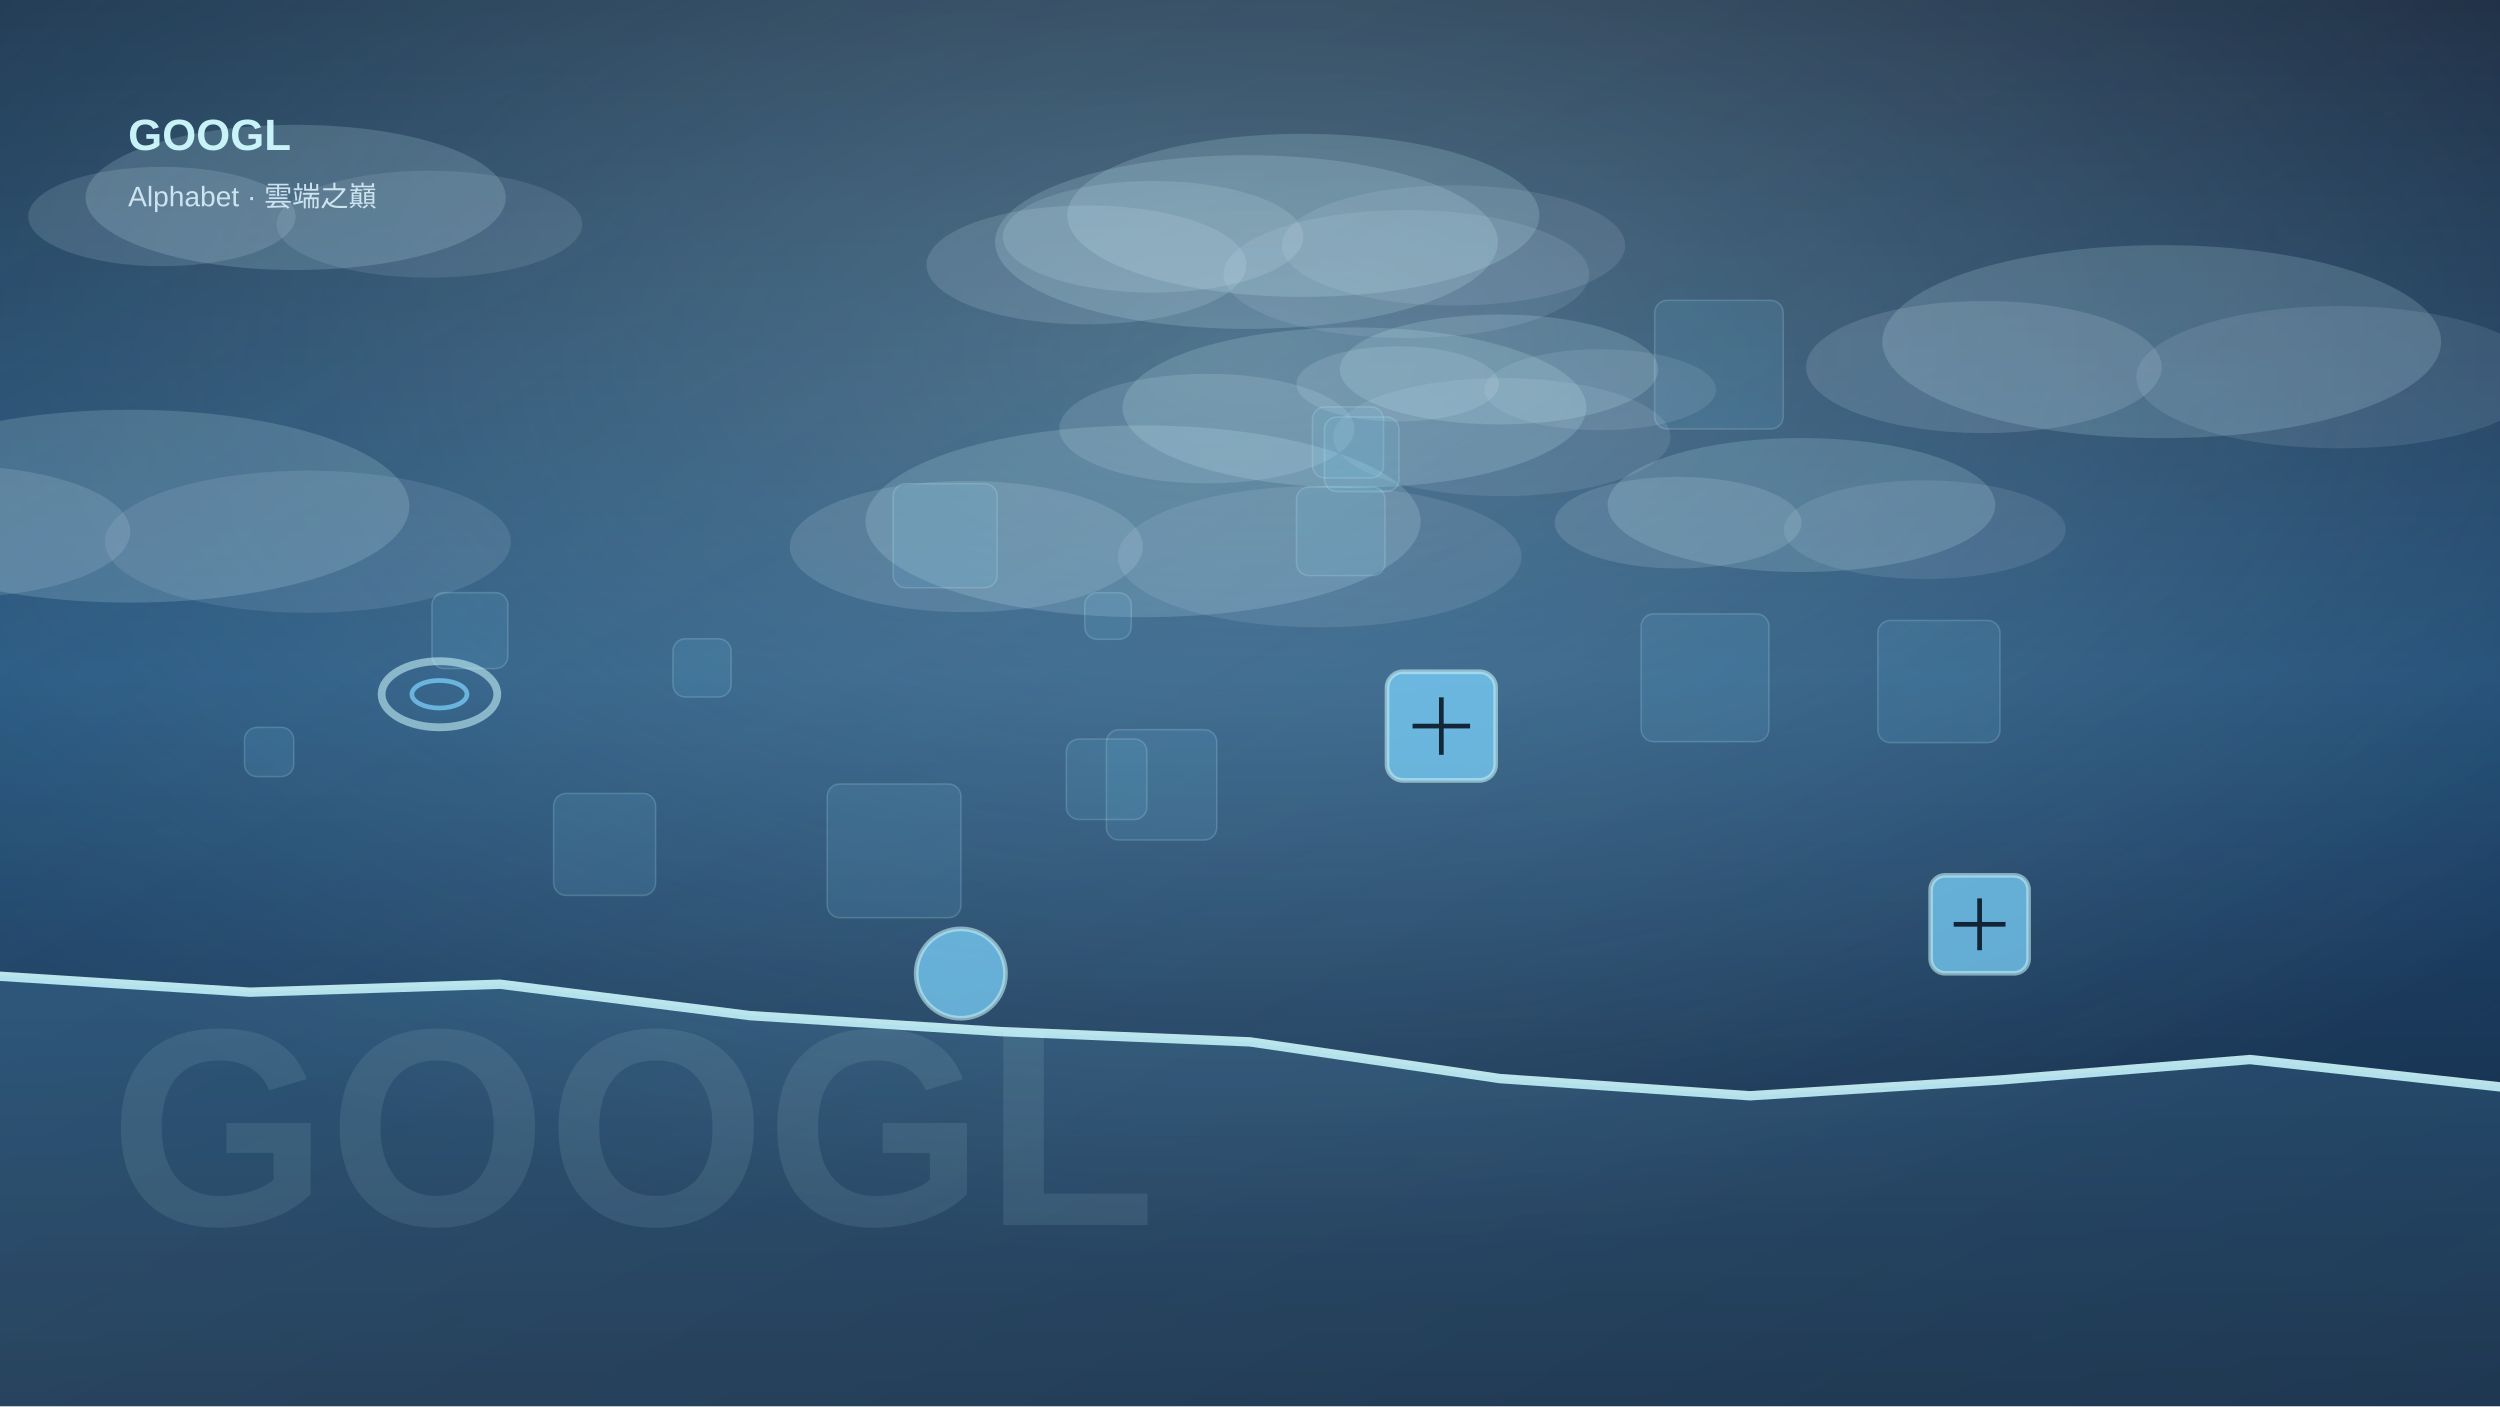
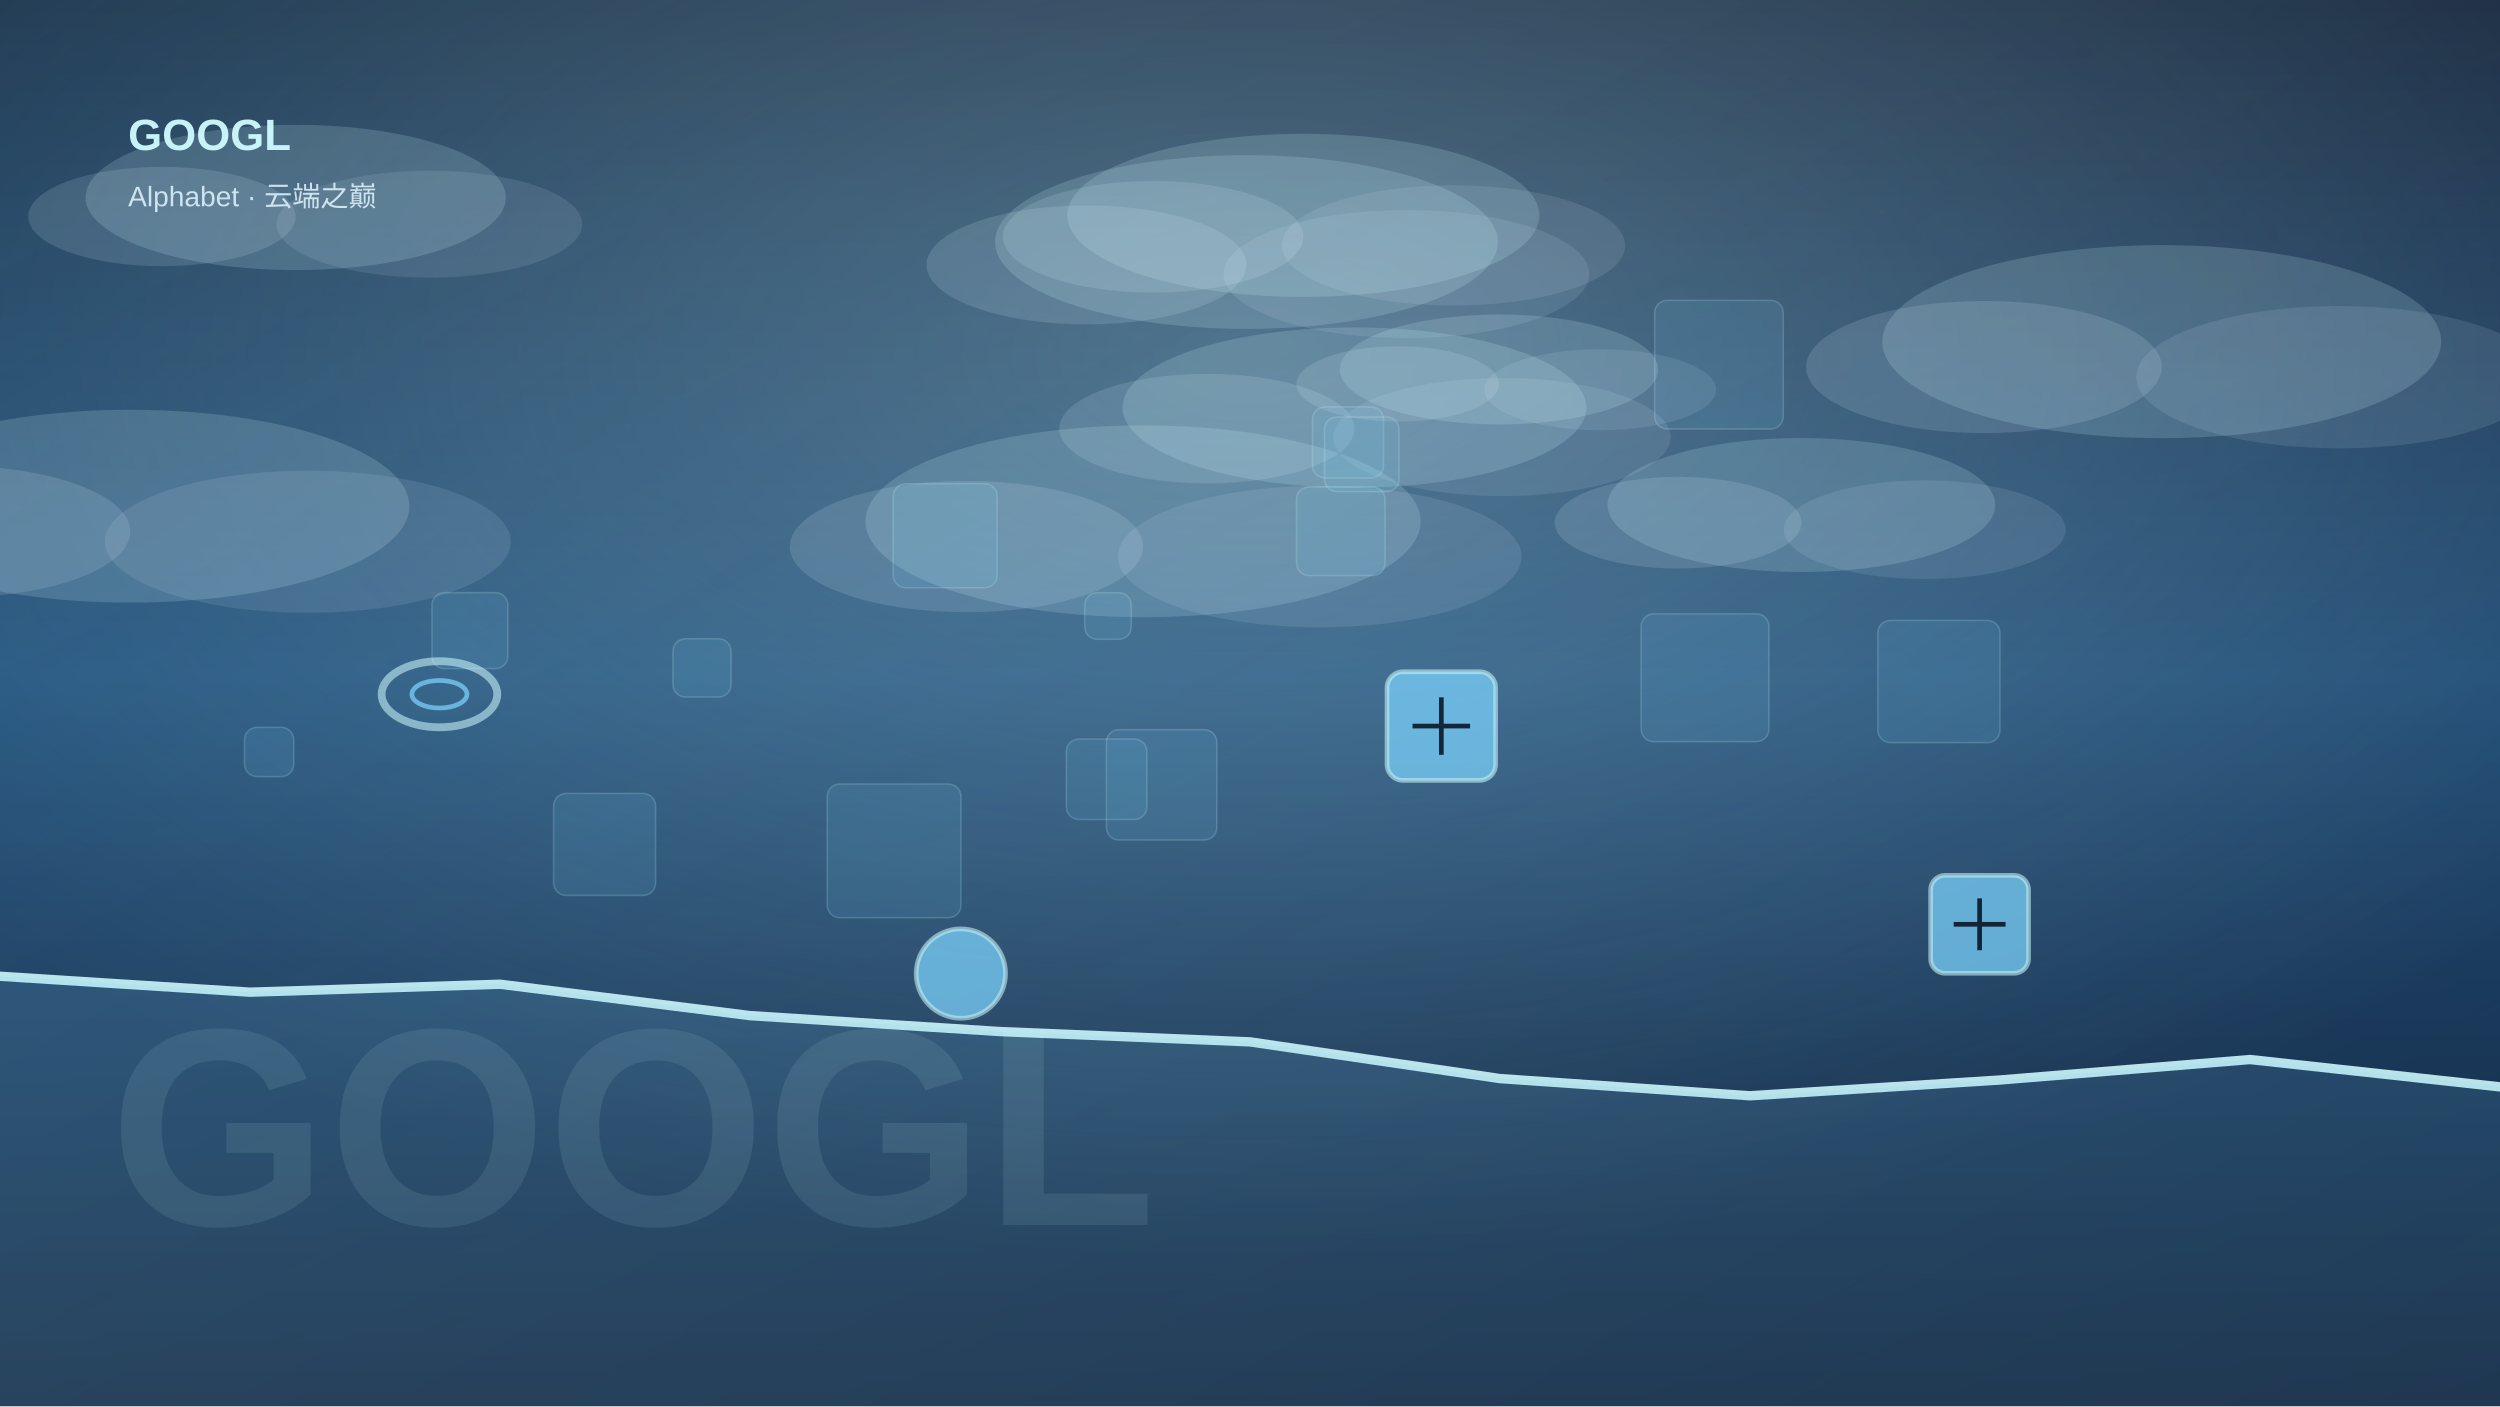
<svg xmlns="http://www.w3.org/2000/svg" viewBox="0 0 1600 900" fill="none">
  <defs>
    <linearGradient id="bg" x1="0" y1="0" x2="0" y2="1">
      <stop offset="0%" stop-color="#08142a" />
      <stop offset="48%" stop-color="#14406b" />
      <stop offset="100%" stop-color="#0b1b33" />
    </linearGradient>
    <radialGradient id="glow" cx="50%" cy="25%" r="65%">
      <stop offset="0%" stop-color="#CFFAFE47" />
      <stop offset="100%" stop-color="#CFFAFE00" />
    </radialGradient>
    <linearGradient id="fade" x1="0" y1="0" x2="1" y2="1">
      <stop offset="0%" stop-color="#7DD3FC2e" />
      <stop offset="100%" stop-color="#E0F2FE08" />
    </linearGradient>
  </defs>
  <rect width="1600" height="900" fill="url(#bg)" />
  <rect width="1600" height="900" fill="url(#glow)" />
  <rect width="1600" height="900" fill="url(#fade)" />
  <g>
    <ellipse cx="731.543" cy="333.647" rx="177.639" ry="61.366" fill="#CFFAFE2b" />
    <ellipse cx="618.5" cy="349.796" rx="113.043" ry="41.987" fill="#E0F2FE24" />
    <ellipse cx="844.586" cy="356.256" rx="129.192" ry="45.217" fill="#E0F2FE1c" />
    <ellipse cx="866.804" cy="260.826" rx="148.389" ry="51.262" fill="#CFFAFE2b" />
    <ellipse cx="772.375" cy="274.316" rx="94.429" ry="35.074" fill="#E0F2FE24" />
    <ellipse cx="961.233" cy="279.712" rx="107.919" ry="37.772" fill="#E0F2FE1c" />
    <ellipse cx="834.107" cy="137.831" rx="151.083" ry="52.192" fill="#CFFAFE2b" />
    <ellipse cx="737.963" cy="151.565" rx="96.144" ry="35.71" fill="#E0F2FE24" />
    <ellipse cx="930.25" cy="157.059" rx="109.878" ry="38.457" fill="#E0F2FE1c" />
    <ellipse cx="83.397" cy="323.966" rx="178.598" ry="61.698" fill="#CFFAFE2b" />
    <ellipse cx="-30.257" cy="340.202" rx="113.653" ry="42.214" fill="#E0F2FE24" />
    <ellipse cx="197.05" cy="346.697" rx="129.89" ry="45.461" fill="#E0F2FE1c" />
    <ellipse cx="189.219" cy="126.348" rx="134.476" ry="46.455" fill="#CFFAFE2b" />
    <ellipse cx="103.643" cy="138.573" rx="85.576" ry="31.785" fill="#E0F2FE24" />
    <ellipse cx="274.795" cy="143.464" rx="97.801" ry="34.23" fill="#E0F2FE1c" />
    <ellipse cx="1152.893" cy="323.222" rx="124.068" ry="42.86" fill="#CFFAFE2b" />
    <ellipse cx="1073.941" cy="334.501" rx="78.952" ry="29.325" fill="#E0F2FE24" />
    <ellipse cx="1231.846" cy="339.012" rx="90.231" ry="31.581" fill="#E0F2FE1c" />
    <ellipse cx="1383.489" cy="218.655" rx="178.811" ry="61.771" fill="#CFFAFE2b" />
    <ellipse cx="1269.701" cy="234.911" rx="113.789" ry="42.264" fill="#E0F2FE24" />
    <ellipse cx="1497.278" cy="241.413" rx="130.044" ry="45.515" fill="#E0F2FE1c" />
    <ellipse cx="797.73" cy="154.905" rx="160.887" ry="55.579" fill="#CFFAFE2b" />
    <ellipse cx="695.348" cy="169.532" rx="102.382" ry="38.028" fill="#E0F2FE24" />
    <ellipse cx="900.113" cy="175.382" rx="117.008" ry="40.953" fill="#E0F2FE1c" />
    <ellipse cx="959.36" cy="236.472" rx="101.862" ry="35.189" fill="#CFFAFE2b" />
    <ellipse cx="894.539" cy="245.732" rx="64.821" ry="24.076" fill="#E0F2FE24" />
    <ellipse cx="1024.181" cy="249.436" rx="74.081" ry="25.928" fill="#E0F2FE1c" />
    <rect x="829.746" y="311.673" width="56.681" height="56.681" rx="8" fill="#7DD3FC1c" stroke="#CFFAFE2e" />
    <rect x="708.096" y="466.981" width="70.638" height="70.638" rx="8" fill="#7DD3FC1c" stroke="#CFFAFE2e" />
    <rect x="1050.305" y="392.865" width="81.792" height="81.792" rx="8" fill="#7DD3FC1c" stroke="#CFFAFE2e" />
    <rect x="276.422" y="379.265" width="48.626" height="48.626" rx="8" fill="#7DD3FC1c" stroke="#CFFAFE2e" />
    <rect x="682.476" y="472.989" width="51.5" height="51.5" rx="8" fill="#7DD3FC1c" stroke="#CFFAFE2e" />
    <rect x="529.431" y="501.748" width="85.585" height="85.585" rx="8" fill="#7DD3FC1c" stroke="#CFFAFE2e" />
    <rect x="354.302" y="507.789" width="65.272" height="65.272" rx="8" fill="#7DD3FC1c" stroke="#CFFAFE2e" />
    <rect x="430.656" y="408.821" width="37.276" height="37.276" rx="8" fill="#7DD3FC1c" stroke="#CFFAFE2e" />
    <rect x="839.982" y="260.438" width="45.481" height="45.481" rx="8" fill="#7DD3FC1c" stroke="#CFFAFE2e" />
    <rect x="1058.968" y="192.231" width="82.325" height="82.325" rx="8" fill="#7DD3FC1c" stroke="#CFFAFE2e" />
    <rect x="694.221" y="379.35" width="29.797" height="29.797" rx="8" fill="#7DD3FC1c" stroke="#CFFAFE2e" />
    <rect x="1201.818" y="397.077" width="78.194" height="78.194" rx="8" fill="#7DD3FC1c" stroke="#CFFAFE2e" />
    <rect x="156.469" y="465.487" width="31.528" height="31.528" rx="8" fill="#7DD3FC1c" stroke="#CFFAFE2e" />
    <rect x="571.624" y="309.563" width="66.603" height="66.603" rx="8" fill="#7DD3FC1c" stroke="#CFFAFE2e" />
    <rect x="847.649" y="266.871" width="47.752" height="47.752" rx="8" fill="#7DD3FC1c" stroke="#CFFAFE2e" />
  </g>
  <g opacity="0.92">
    <g transform="translate(281.2415, 444.3191)">
      <ellipse rx="37.013" ry="21.15" fill="none" stroke="#CFFAFE99" stroke-width="5" />
      <ellipse rx="17.625" ry="8.813" fill="none" stroke="#7DD3FCc7" stroke-width="3" />
    </g>
    <g transform="translate(614.9469, 623.0799)">
      <circle r="28.597" fill="#7DD3FCc7" stroke="#CFFAFE99" stroke-width="3" />
    </g>
    <g transform="translate(922.4536, 464.6858)">
      <rect x="-34.756" y="-34.756" width="69.512" height="69.512" rx="10.222" fill="#7DD3FCc7" stroke="#CFFAFE99" stroke-width="3" />
      <path d="M-18.4 0 H18.4 M0 -18.4 V18.4" stroke="#06111fe6" stroke-width="3" />
    </g>
    <g transform="translate(1266.949, 591.5575)">
      <rect x="-31.334" y="-31.334" width="62.668" height="62.668" rx="9.216" fill="#7DD3FCc7" stroke="#CFFAFE99" stroke-width="3" />
      <path d="M-16.589 0 H16.589 M0 -16.589 V16.589" stroke="#06111fe6" stroke-width="3" />
    </g>
  </g>
  <g>
    <polyline points="0.0,624.8 160.0,635.0 320.0,629.9 480.0,650.0 640.0,660.2 800.0,666.8 960.0,690.3 1120.0,701.3 1280.0,691.2 1440.0,678.1 1600.0,695.6" fill="none" stroke="#CFFAFEe0" stroke-width="6" stroke-linecap="round" stroke-linejoin="round" />
    <polygon points="0,900 0.0,624.8 160.0,635.0 320.0,629.9 480.0,650.0 640.0,660.2 800.0,666.8 960.0,690.3 1120.0,701.3 1280.0,691.2 1440.0,678.1 1600.0,695.6 1600,900" fill="#7DD3FC1f" />
  </g>
  <g opacity="0.09">
    <text x="70" y="784" font-family="Segoe UI, Arial, sans-serif" font-size="180" font-weight="700" fill="#CFFAFE">
      GOOGL
    </text>
  </g>
  <g opacity="0.95">
    <text x="82" y="96" font-family="Segoe UI, Arial, sans-serif" font-size="28" font-weight="700" fill="#CFFAFE">
      GOOGL
    </text>
    <text x="82" y="132" font-family="Segoe UI, Arial, sans-serif" font-size="18" font-weight="500" fill="#E0F2FEe6">
-       Alphabet · 雲端之巔
+       Alphabet · 云端之巅
    </text>
  </g>
</svg>
